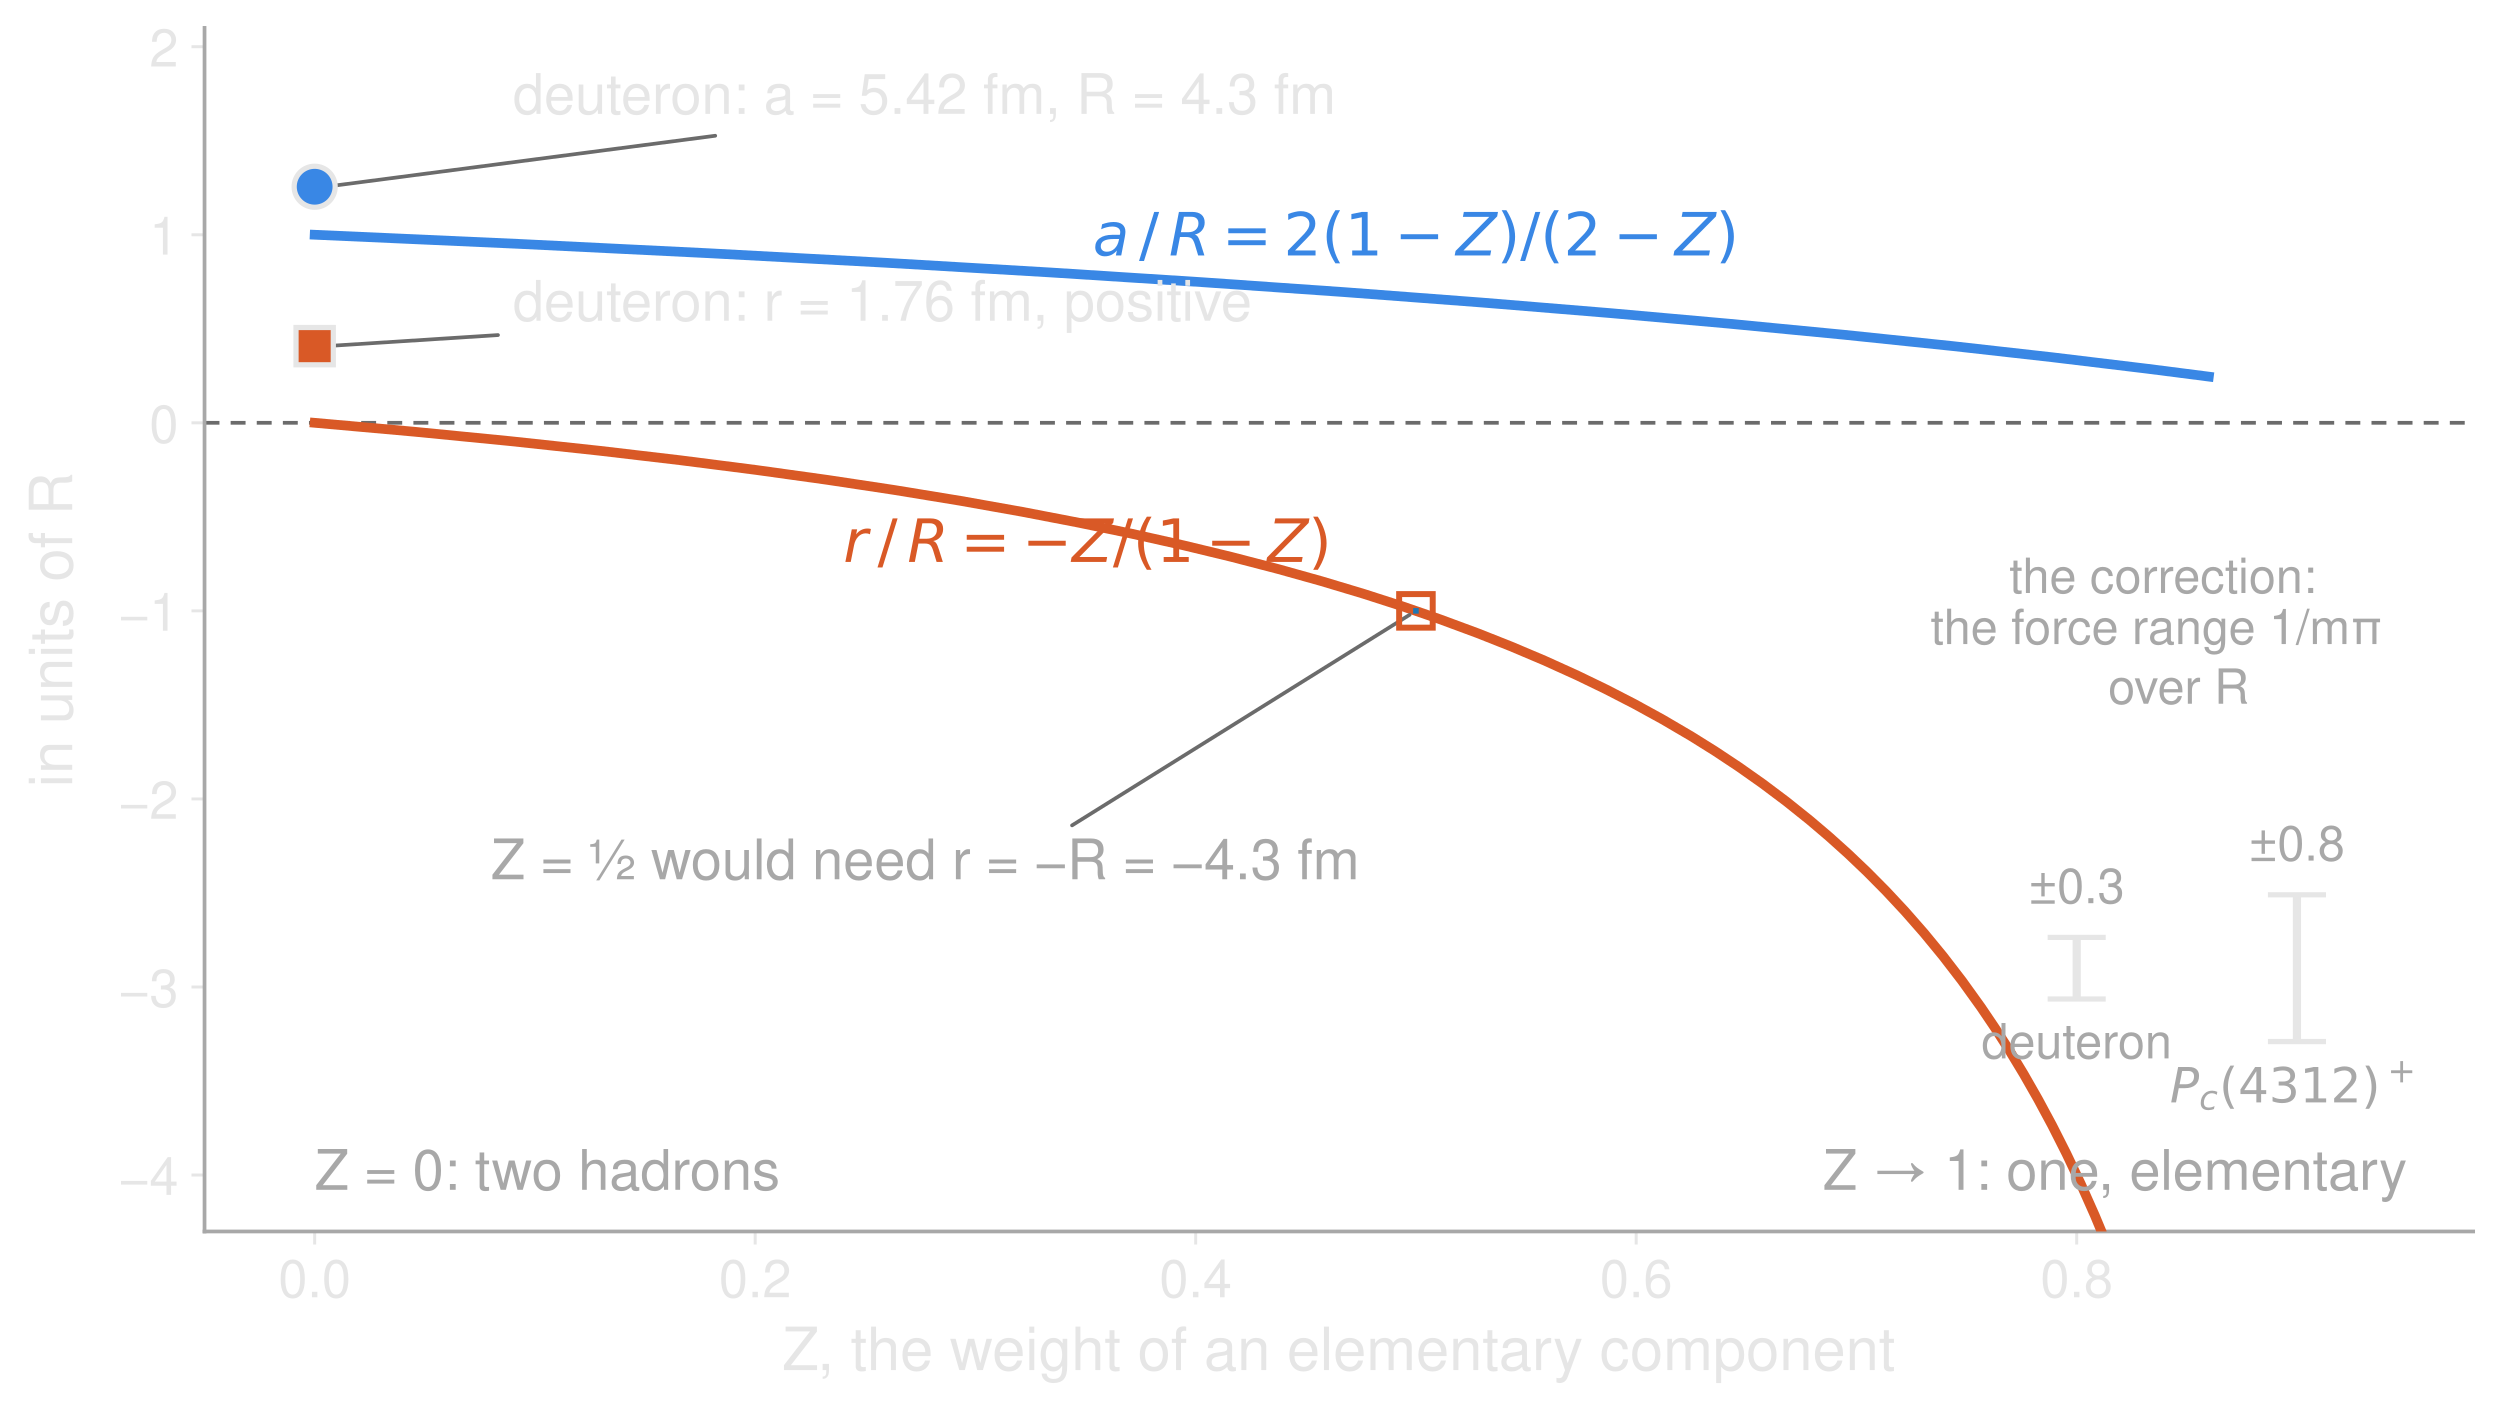
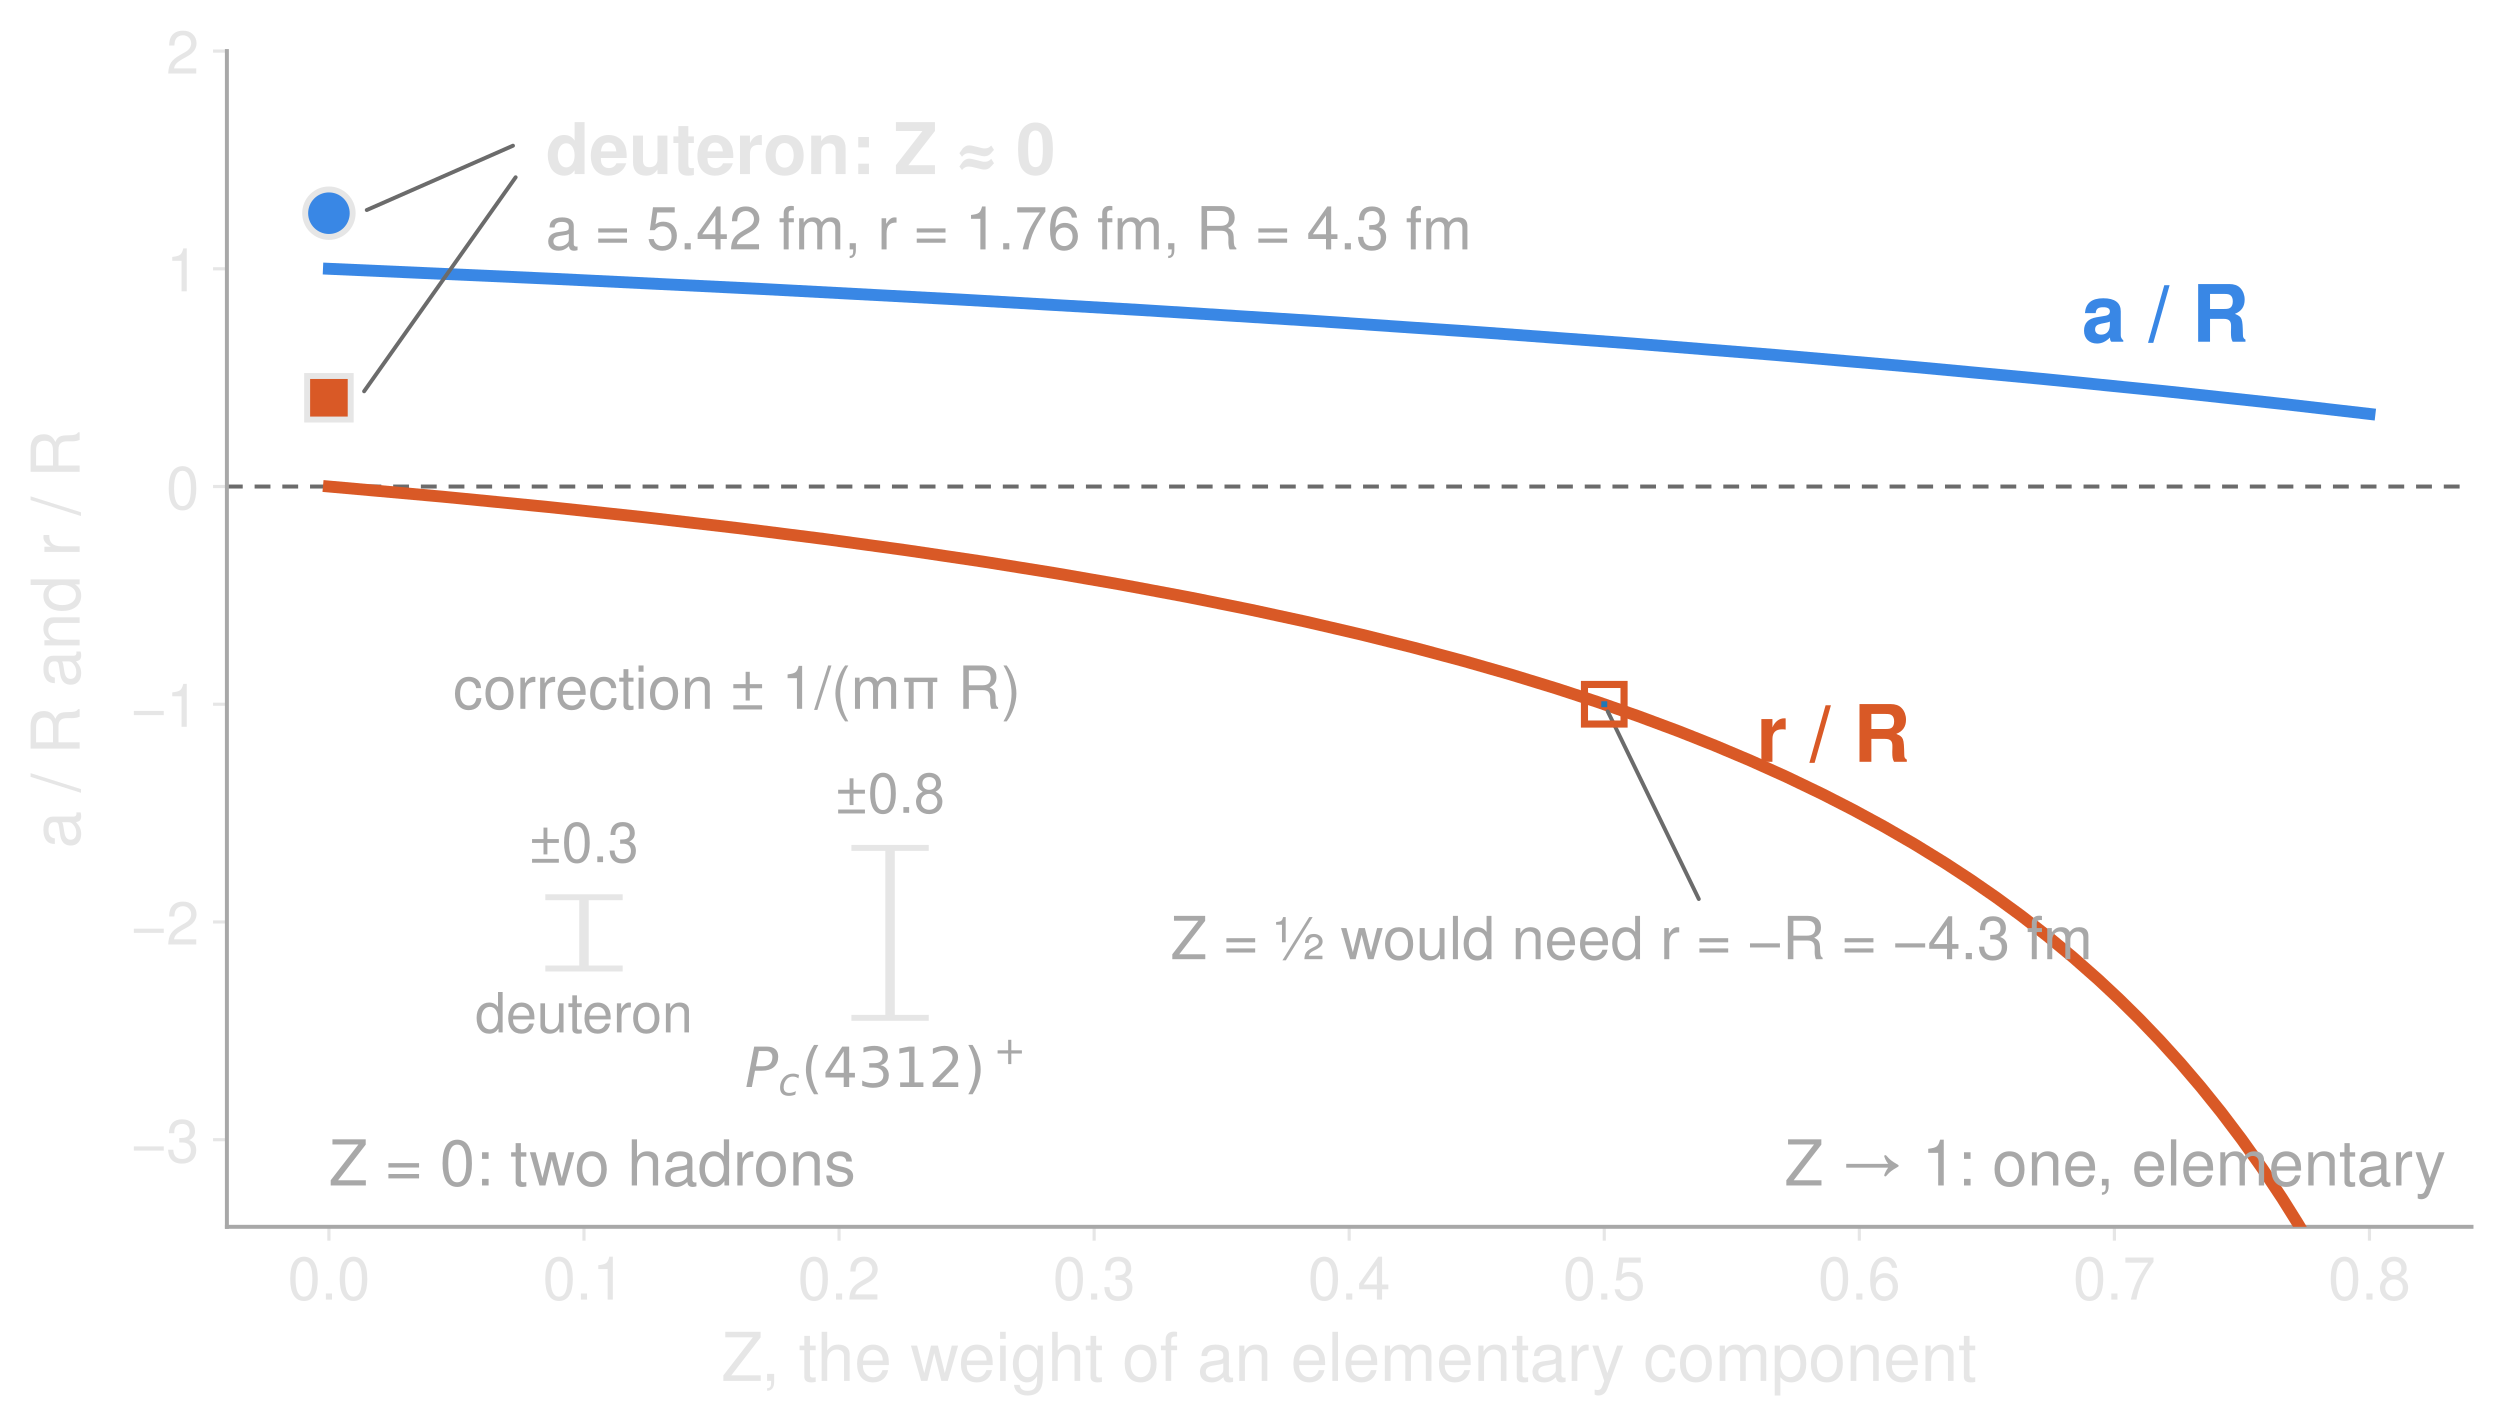
- <svg xmlns="http://www.w3.org/2000/svg" xmlns:xlink="http://www.w3.org/1999/xlink" width="670.296pt" height="378.381pt" viewBox="0 0 670.296 378.381" version="1.1">
+ <svg xmlns="http://www.w3.org/2000/svg" xmlns:xlink="http://www.w3.org/1999/xlink" width="631.515pt" height="360.1pt" viewBox="0 0 631.515 360.1" version="1.1">
  <defs>
    <style type="text/css">*{stroke-linejoin: round; stroke-linecap: butt}</style>
  </defs>
  <g id="figure_1">
    <g id="patch_1">
-       <path d="M 0 378.381  L 670.296 378.381  L 670.296 0  L 0 0  L 0 378.381  z " style="fill: none" />
+       <path d="M 0 360.1  L 631.515 360.1  L 631.515 0  L 0 0  L 0 360.1  z " style="fill: none" />
    </g>
    <g id="axes_1">
      <g id="patch_2">
-         <path d="M 54.84 330.18  L 663.096 330.18  L 663.096 7.476  L 54.84 7.476  L 54.84 330.18  z " style="fill: none" />
+         <path d="M 57.315 309.898  L 624.315 309.898  L 624.315 12.898  L 57.315 12.898  L 57.315 309.898  z " style="fill: none" />
      </g>
      <g id="line2d_1">
-         <path d="M 54.84 113.363  L 663.096 113.363  " clip-path="url(#p3bccd7c1ab)" style="fill: none; stroke-dasharray: 4,3; stroke-dashoffset: 0; stroke: #6b6b6b" />
+         <path d="M 57.315 122.898  L 624.315 122.898  " clip-path="url(#pb5ecee95f3)" style="fill: none; stroke-dasharray: 4,3; stroke-dashoffset: 0; stroke: #6b6b6b" />
      </g>
      <g id="matplotlib.axis_1">
        <g id="xtick_1">
          <g id="line2d_2">
            <defs>
              <path id="m667692e9c4" d="M 0 0  L 0 3.5  " style="stroke: #e6e6e6; stroke-width: 0.8" />
            </defs>
            <g>
-               <use xlink:href="#m667692e9c4" x="84.367" y="330.18" style="fill: #e6e6e6; stroke: #e6e6e6; stroke-width: 0.8" />
+               <use xlink:href="#m667692e9c4" x="83.087" y="309.898" style="fill: #e6e6e6; stroke: #e6e6e6; stroke-width: 0.8" />
            </g>
          </g>
          <g id="text_1">
-             <text style="font-size: 14px; font-family: 'Helvetica Neue', 'Helvetica', 'Arial', 'DejaVu Sans', sans-serif; text-anchor: middle; fill: #e6e6e6" x="84.367" y="347.817" transform="rotate(-0 84.3673 347.8168)">0.0</text>
+             <text style="font-size: 15px; font-family: 'Helvetica Neue', 'Helvetica', 'Arial', 'DejaVu Sans', sans-serif; text-anchor: middle; fill: #e6e6e6" x="83.087" y="328.295" transform="rotate(-0 83.08734 328.2947)">0.0</text>
          </g>
        </g>
        <g id="xtick_2">
          <g id="line2d_3">
            <g>
-               <use xlink:href="#m667692e9c4" x="202.475" y="330.18" style="fill: #e6e6e6; stroke: #e6e6e6; stroke-width: 0.8" />
+               <use xlink:href="#m667692e9c4" x="147.519" y="309.898" style="fill: #e6e6e6; stroke: #e6e6e6; stroke-width: 0.8" />
            </g>
          </g>
          <g id="text_2">
-             <text style="font-size: 14px; font-family: 'Helvetica Neue', 'Helvetica', 'Arial', 'DejaVu Sans', sans-serif; text-anchor: middle; fill: #e6e6e6" x="202.475" y="347.817" transform="rotate(-0 202.4753 347.8168)">0.2</text>
+             <text style="font-size: 15px; font-family: 'Helvetica Neue', 'Helvetica', 'Arial', 'DejaVu Sans', sans-serif; text-anchor: middle; fill: #e6e6e6" x="147.519" y="328.295" transform="rotate(-0 147.5192 328.2947)">0.1</text>
          </g>
        </g>
        <g id="xtick_3">
          <g id="line2d_4">
            <g>
-               <use xlink:href="#m667692e9c4" x="320.583" y="330.18" style="fill: #e6e6e6; stroke: #e6e6e6; stroke-width: 0.8" />
+               <use xlink:href="#m667692e9c4" x="211.951" y="309.898" style="fill: #e6e6e6; stroke: #e6e6e6; stroke-width: 0.8" />
            </g>
          </g>
          <g id="text_3">
-             <text style="font-size: 14px; font-family: 'Helvetica Neue', 'Helvetica', 'Arial', 'DejaVu Sans', sans-serif; text-anchor: middle; fill: #e6e6e6" x="320.583" y="347.817" transform="rotate(-0 320.5832 347.8168)">0.4</text>
+             <text style="font-size: 15px; font-family: 'Helvetica Neue', 'Helvetica', 'Arial', 'DejaVu Sans', sans-serif; text-anchor: middle; fill: #e6e6e6" x="211.951" y="328.295" transform="rotate(-0 211.951 328.2947)">0.2</text>
          </g>
        </g>
        <g id="xtick_4">
          <g id="line2d_5">
            <g>
-               <use xlink:href="#m667692e9c4" x="438.691" y="330.18" style="fill: #e6e6e6; stroke: #e6e6e6; stroke-width: 0.8" />
+               <use xlink:href="#m667692e9c4" x="276.383" y="309.898" style="fill: #e6e6e6; stroke: #e6e6e6; stroke-width: 0.8" />
            </g>
          </g>
          <g id="text_4">
-             <text style="font-size: 14px; font-family: 'Helvetica Neue', 'Helvetica', 'Arial', 'DejaVu Sans', sans-serif; text-anchor: middle; fill: #e6e6e6" x="438.691" y="347.817" transform="rotate(-0 438.6912 347.8168)">0.6</text>
+             <text style="font-size: 15px; font-family: 'Helvetica Neue', 'Helvetica', 'Arial', 'DejaVu Sans', sans-serif; text-anchor: middle; fill: #e6e6e6" x="276.383" y="328.295" transform="rotate(-0 276.3828 328.2947)">0.3</text>
          </g>
        </g>
        <g id="xtick_5">
          <g id="line2d_6">
            <g>
-               <use xlink:href="#m667692e9c4" x="556.799" y="330.18" style="fill: #e6e6e6; stroke: #e6e6e6; stroke-width: 0.8" />
+               <use xlink:href="#m667692e9c4" x="340.815" y="309.898" style="fill: #e6e6e6; stroke: #e6e6e6; stroke-width: 0.8" />
            </g>
          </g>
          <g id="text_5">
-             <text style="font-size: 14px; font-family: 'Helvetica Neue', 'Helvetica', 'Arial', 'DejaVu Sans', sans-serif; text-anchor: middle; fill: #e6e6e6" x="556.799" y="347.817" transform="rotate(-0 556.7991 347.8168)">0.8</text>
-           </g>
-         </g>
-         <g id="text_6">
-           <text style="font-size: 16px; font-family: 'Helvetica Neue', 'Helvetica', 'Arial', 'DejaVu Sans', sans-serif; text-anchor: middle; fill: #e6e6e6" x="358.968" y="367.338" transform="rotate(-0 358.9683 367.3376)">Z, the weight of an elementary component</text>
+             <text style="font-size: 15px; font-family: 'Helvetica Neue', 'Helvetica', 'Arial', 'DejaVu Sans', sans-serif; text-anchor: middle; fill: #e6e6e6" x="340.815" y="328.295" transform="rotate(-0 340.8146 328.2947)">0.4</text>
+           </g>
+         </g>
+         <g id="xtick_6">
+           <g id="line2d_7">
+             <g>
+               <use xlink:href="#m667692e9c4" x="405.246" y="309.898" style="fill: #e6e6e6; stroke: #e6e6e6; stroke-width: 0.8" />
+             </g>
+           </g>
+           <g id="text_6">
+             <text style="font-size: 15px; font-family: 'Helvetica Neue', 'Helvetica', 'Arial', 'DejaVu Sans', sans-serif; text-anchor: middle; fill: #e6e6e6" x="405.246" y="328.295" transform="rotate(-0 405.2464 328.2947)">0.5</text>
+           </g>
+         </g>
+         <g id="xtick_7">
+           <g id="line2d_8">
+             <g>
+               <use xlink:href="#m667692e9c4" x="469.678" y="309.898" style="fill: #e6e6e6; stroke: #e6e6e6; stroke-width: 0.8" />
+             </g>
+           </g>
+           <g id="text_7">
+             <text style="font-size: 15px; font-family: 'Helvetica Neue', 'Helvetica', 'Arial', 'DejaVu Sans', sans-serif; text-anchor: middle; fill: #e6e6e6" x="469.678" y="328.295" transform="rotate(-0 469.6782 328.2947)">0.6</text>
+           </g>
+         </g>
+         <g id="xtick_8">
+           <g id="line2d_9">
+             <g>
+               <use xlink:href="#m667692e9c4" x="534.11" y="309.898" style="fill: #e6e6e6; stroke: #e6e6e6; stroke-width: 0.8" />
+             </g>
+           </g>
+           <g id="text_8">
+             <text style="font-size: 15px; font-family: 'Helvetica Neue', 'Helvetica', 'Arial', 'DejaVu Sans', sans-serif; text-anchor: middle; fill: #e6e6e6" x="534.11" y="328.295" transform="rotate(-0 534.1101 328.2947)">0.7</text>
+           </g>
+         </g>
+         <g id="xtick_9">
+           <g id="line2d_10">
+             <g>
+               <use xlink:href="#m667692e9c4" x="598.542" y="309.898" style="fill: #e6e6e6; stroke: #e6e6e6; stroke-width: 0.8" />
+             </g>
+           </g>
+           <g id="text_9">
+             <text style="font-size: 15px; font-family: 'Helvetica Neue', 'Helvetica', 'Arial', 'DejaVu Sans', sans-serif; text-anchor: middle; fill: #e6e6e6" x="598.542" y="328.295" transform="rotate(-0 598.5419 328.2947)">0.8</text>
+           </g>
+         </g>
+         <g id="text_10">
+           <text style="font-size: 17px; font-family: 'Helvetica Neue', 'Helvetica', 'Arial', 'DejaVu Sans', sans-serif; text-anchor: middle; fill: #e6e6e6" x="340.815" y="348.816" transform="rotate(-0 340.8146 348.8156)">Z, the weight of an elementary component</text>
        </g>
      </g>
      <g id="matplotlib.axis_2">
        <g id="ytick_1">
-           <g id="line2d_7">
+           <g id="line2d_11">
            <defs>
              <path id="m61c6cef285" d="M 0 0  L -3.5 0  " style="stroke: #e6e6e6; stroke-width: 0.8" />
            </defs>
            <g>
-               <use xlink:href="#m61c6cef285" x="54.84" y="315.053" style="fill: #e6e6e6; stroke: #e6e6e6; stroke-width: 0.8" />
-             </g>
-           </g>
-           <g id="text_7">
-             <text style="font-size: 14px; font-family: 'Helvetica Neue', 'Helvetica', 'Arial', 'DejaVu Sans', sans-serif; text-anchor: end; fill: #e6e6e6" x="47.84" y="320.372" transform="rotate(-0 47.84031 320.3717)">−4</text>
+               <use xlink:href="#m61c6cef285" x="57.315" y="287.898" style="fill: #e6e6e6; stroke: #e6e6e6; stroke-width: 0.8" />
+             </g>
+           </g>
+           <g id="text_11">
+             <text style="font-size: 15px; font-family: 'Helvetica Neue', 'Helvetica', 'Arial', 'DejaVu Sans', sans-serif; text-anchor: end; fill: #e6e6e6" x="50.315" y="293.596" transform="rotate(-0 50.31461 293.5965)">−3</text>
          </g>
        </g>
        <g id="ytick_2">
-           <g id="line2d_8">
-             <g>
-               <use xlink:href="#m61c6cef285" x="54.84" y="264.631" style="fill: #e6e6e6; stroke: #e6e6e6; stroke-width: 0.8" />
-             </g>
-           </g>
-           <g id="text_8">
-             <text style="font-size: 14px; font-family: 'Helvetica Neue', 'Helvetica', 'Arial', 'DejaVu Sans', sans-serif; text-anchor: end; fill: #e6e6e6" x="47.84" y="269.949" transform="rotate(-0 47.84031 269.9492)">−3</text>
+           <g id="line2d_12">
+             <g>
+               <use xlink:href="#m61c6cef285" x="57.315" y="232.898" style="fill: #e6e6e6; stroke: #e6e6e6; stroke-width: 0.8" />
+             </g>
+           </g>
+           <g id="text_12">
+             <text style="font-size: 15px; font-family: 'Helvetica Neue', 'Helvetica', 'Arial', 'DejaVu Sans', sans-serif; text-anchor: end; fill: #e6e6e6" x="50.315" y="238.596" transform="rotate(-0 50.31461 238.5965)">−2</text>
          </g>
        </g>
        <g id="ytick_3">
-           <g id="line2d_9">
-             <g>
-               <use xlink:href="#m61c6cef285" x="54.84" y="214.208" style="fill: #e6e6e6; stroke: #e6e6e6; stroke-width: 0.8" />
-             </g>
-           </g>
-           <g id="text_9">
-             <text style="font-size: 14px; font-family: 'Helvetica Neue', 'Helvetica', 'Arial', 'DejaVu Sans', sans-serif; text-anchor: end; fill: #e6e6e6" x="47.84" y="219.527" transform="rotate(-0 47.84031 219.5267)">−2</text>
+           <g id="line2d_13">
+             <g>
+               <use xlink:href="#m61c6cef285" x="57.315" y="177.898" style="fill: #e6e6e6; stroke: #e6e6e6; stroke-width: 0.8" />
+             </g>
+           </g>
+           <g id="text_13">
+             <text style="font-size: 15px; font-family: 'Helvetica Neue', 'Helvetica', 'Arial', 'DejaVu Sans', sans-serif; text-anchor: end; fill: #e6e6e6" x="50.315" y="183.596" transform="rotate(-0 50.31461 183.5965)">−1</text>
          </g>
        </g>
        <g id="ytick_4">
-           <g id="line2d_10">
-             <g>
-               <use xlink:href="#m61c6cef285" x="54.84" y="163.786" style="fill: #e6e6e6; stroke: #e6e6e6; stroke-width: 0.8" />
-             </g>
-           </g>
-           <g id="text_10">
-             <text style="font-size: 14px; font-family: 'Helvetica Neue', 'Helvetica', 'Arial', 'DejaVu Sans', sans-serif; text-anchor: end; fill: #e6e6e6" x="47.84" y="169.104" transform="rotate(-0 47.84031 169.1042)">−1</text>
+           <g id="line2d_14">
+             <g>
+               <use xlink:href="#m61c6cef285" x="57.315" y="122.898" style="fill: #e6e6e6; stroke: #e6e6e6; stroke-width: 0.8" />
+             </g>
+           </g>
+           <g id="text_14">
+             <text style="font-size: 15px; font-family: 'Helvetica Neue', 'Helvetica', 'Arial', 'DejaVu Sans', sans-serif; text-anchor: end; fill: #e6e6e6" x="50.315" y="128.596" transform="rotate(-0 50.31461 128.5965)">0</text>
          </g>
        </g>
        <g id="ytick_5">
-           <g id="line2d_11">
-             <g>
-               <use xlink:href="#m61c6cef285" x="54.84" y="113.363" style="fill: #e6e6e6; stroke: #e6e6e6; stroke-width: 0.8" />
-             </g>
-           </g>
-           <g id="text_11">
-             <text style="font-size: 14px; font-family: 'Helvetica Neue', 'Helvetica', 'Arial', 'DejaVu Sans', sans-serif; text-anchor: end; fill: #e6e6e6" x="47.84" y="118.682" transform="rotate(-0 47.84031 118.6817)">0</text>
+           <g id="line2d_15">
+             <g>
+               <use xlink:href="#m61c6cef285" x="57.315" y="67.898" style="fill: #e6e6e6; stroke: #e6e6e6; stroke-width: 0.8" />
+             </g>
+           </g>
+           <g id="text_15">
+             <text style="font-size: 15px; font-family: 'Helvetica Neue', 'Helvetica', 'Arial', 'DejaVu Sans', sans-serif; text-anchor: end; fill: #e6e6e6" x="50.315" y="73.596" transform="rotate(-0 50.31461 73.59648)">1</text>
          </g>
        </g>
        <g id="ytick_6">
-           <g id="line2d_12">
-             <g>
-               <use xlink:href="#m61c6cef285" x="54.84" y="62.941" style="fill: #e6e6e6; stroke: #e6e6e6; stroke-width: 0.8" />
-             </g>
-           </g>
-           <g id="text_12">
-             <text style="font-size: 14px; font-family: 'Helvetica Neue', 'Helvetica', 'Arial', 'DejaVu Sans', sans-serif; text-anchor: end; fill: #e6e6e6" x="47.84" y="68.259" transform="rotate(-0 47.84031 68.25922)">1</text>
-           </g>
-         </g>
-         <g id="ytick_7">
-           <g id="line2d_13">
-             <g>
-               <use xlink:href="#m61c6cef285" x="54.84" y="12.518" style="fill: #e6e6e6; stroke: #e6e6e6; stroke-width: 0.8" />
-             </g>
-           </g>
-           <g id="text_13">
-             <text style="font-size: 14px; font-family: 'Helvetica Neue', 'Helvetica', 'Arial', 'DejaVu Sans', sans-serif; text-anchor: end; fill: #e6e6e6" x="47.84" y="17.837" transform="rotate(-0 47.84031 17.83672)">2</text>
-           </g>
-         </g>
-         <g id="text_14">
-           <text style="font-size: 16px; font-family: 'Helvetica Neue', 'Helvetica', 'Arial', 'DejaVu Sans', sans-serif; text-anchor: middle; fill: #e6e6e6" x="19.358" y="168.828" transform="rotate(-90 19.3575 168.8281)">in units of R</text>
-         </g>
-       </g>
-       <g id="line2d_14">
-         <path d="M 549.713 267.844  L 563.886 267.844  " clip-path="url(#p3bccd7c1ab)" style="fill: none; stroke: #e6e6e6; stroke-width: 1.4; stroke-linecap: square" />
-       </g>
-       <g id="line2d_15">
-         <path d="M 549.713 251.333  L 563.886 251.333  " clip-path="url(#p3bccd7c1ab)" style="fill: none; stroke: #e6e6e6; stroke-width: 1.4; stroke-linecap: square" />
-       </g>
-       <g id="line2d_16">
-         <path d="M 608.767 279.264  L 622.94 279.264  " clip-path="url(#p3bccd7c1ab)" style="fill: none; stroke: #e6e6e6; stroke-width: 1.4; stroke-linecap: square" />
+           <g id="line2d_16">
+             <g>
+               <use xlink:href="#m61c6cef285" x="57.315" y="12.898" style="fill: #e6e6e6; stroke: #e6e6e6; stroke-width: 0.8" />
+             </g>
+           </g>
+           <g id="text_16">
+             <text style="font-size: 15px; font-family: 'Helvetica Neue', 'Helvetica', 'Arial', 'DejaVu Sans', sans-serif; text-anchor: end; fill: #e6e6e6" x="50.315" y="18.596" transform="rotate(-0 50.31461 18.59648)">2</text>
+           </g>
+         </g>
+         <g id="text_17">
+           <text style="font-size: 17px; font-family: 'Helvetica Neue', 'Helvetica', 'Arial', 'DejaVu Sans', sans-serif; text-anchor: middle; fill: #e6e6e6" x="20.117" y="161.398" transform="rotate(-90 20.11734 161.3982)">a / R   and   r / R</text>
+         </g>
      </g>
      <g id="line2d_17">
-         <path d="M 608.767 239.913  L 622.94 239.913  " clip-path="url(#p3bccd7c1ab)" style="fill: none; stroke: #e6e6e6; stroke-width: 1.4; stroke-linecap: square" />
+         <path d="M 138.499 244.653  L 156.54 244.653  " clip-path="url(#pb5ecee95f3)" style="fill: none; stroke: #e6e6e6; stroke-width: 1.5; stroke-linecap: square" />
+       </g>
+       <g id="line2d_18">
+         <path d="M 138.499 226.643  L 156.54 226.643  " clip-path="url(#pb5ecee95f3)" style="fill: none; stroke: #e6e6e6; stroke-width: 1.5; stroke-linecap: square" />
+       </g>
+       <g id="line2d_19">
+         <path d="M 215.817 257.11  L 233.858 257.11  " clip-path="url(#pb5ecee95f3)" style="fill: none; stroke: #e6e6e6; stroke-width: 1.5; stroke-linecap: square" />
+       </g>
+       <g id="line2d_20">
+         <path d="M 215.817 214.186  L 233.858 214.186  " clip-path="url(#pb5ecee95f3)" style="fill: none; stroke: #e6e6e6; stroke-width: 1.5; stroke-linecap: square" />
      </g>
      <g id="patch_3">
-         <path d="M 54.84 330.18  L 54.84 7.476  " style="fill: none; stroke: #a8a8a8; stroke-linejoin: miter; stroke-linecap: square" />
+         <path d="M 57.315 309.898  L 57.315 12.898  " style="fill: none; stroke: #a8a8a8; stroke-linejoin: miter; stroke-linecap: square" />
      </g>
      <g id="patch_4">
-         <path d="M 54.84 330.18  L 663.096 330.18  " style="fill: none; stroke: #a8a8a8; stroke-linejoin: miter; stroke-linecap: square" />
-       </g>
-       <g id="line2d_18">
-         <path d="M 84.367 62.941  L 139.1 65.391  L 190.013 67.894  L 237.108 70.43  L 281.658 73.053  L 322.389 75.667  L 360.574 78.332  L 397.487 81.131  L 431.853 83.96  L 463.674 86.795  L 494.223 89.737  L 523.498 92.784  L 550.228 95.784  L 575.685 98.857  L 592.232 100.979  L 592.232 100.979  " clip-path="url(#p3bccd7c1ab)" style="fill: none; stroke: #3987e5; stroke-width: 2.6; stroke-linecap: square" />
-       </g>
-       <g id="line2d_19">
-         <path d="M 84.367 113.363  L 111.097 115.754  L 136.554 118.251  L 160.738 120.853  L 182.376 123.397  L 202.742 126.005  L 221.834 128.662  L 239.654 131.353  L 257.474 134.273  L 274.021 137.218  L 289.295 140.16  L 303.296 143.069  L 317.298 146.206  L 330.026 149.279  L 342.754 152.588  L 354.21 155.79  L 365.666 159.23  L 375.848 162.508  L 386.031 166.018  L 396.214 169.784  L 405.124 173.313  L 414.034 177.082  L 422.943 181.119  L 430.581 184.813  L 438.218 188.745  L 445.855 192.939  L 453.492 197.423  L 459.856 201.403  L 466.22 205.626  L 472.584 210.114  L 478.949 214.894  L 485.313 219.995  L 490.404 224.328  L 495.495 228.908  L 500.587 233.756  L 505.678 238.895  L 510.77 244.353  L 515.861 250.16  L 520.952 256.352  L 526.044 262.966  L 531.135 270.05  L 534.954 275.701  L 538.772 281.669  L 542.591 287.981  L 546.409 294.668  L 550.228 301.765  L 554.046 309.311  L 557.865 317.349  L 561.683 325.929  L 565.502 335.108  L 569.32 344.951  L 573.139 355.532  L 576.957 366.939  L 580.808 379.381  L 580.808 379.381  " clip-path="url(#p3bccd7c1ab)" style="fill: none; stroke: #d95926; stroke-width: 2.6; stroke-linecap: square" />
-       </g>
-       <g id="text_15">
-         <g style="fill: #3987e5" transform="translate(292.9972 69.34968)">
+         <path d="M 57.315 309.898  L 624.315 309.898  " style="fill: none; stroke: #a8a8a8; stroke-linejoin: miter; stroke-linecap: square" />
+       </g>
+       <g id="line2d_21">
+         <path d="M 83.087 67.898  L 139.929 70.436  L 192.896 73.022  L 241.987 75.634  L 288.494 78.328  L 332.417 81.093  L 373.757 83.918  L 412.513 86.787  L 448.685 89.683  L 483.566 92.698  L 515.862 95.71  L 546.867 98.822  L 576.58 102.033  L 598.542 104.565  L 598.542 104.565  " clip-path="url(#pb5ecee95f3)" style="fill: none; stroke: #3987e5; stroke-width: 3; stroke-linecap: square" />
+       </g>
+       <g id="line2d_22">
+         <path d="M 83.087 122.898  L 111.508 125.436  L 138.638 128.087  L 163.183 130.706  L 186.437 133.406  L 208.398 136.178  L 229.068 139.01  L 248.446 141.887  L 266.532 144.79  L 283.327 147.698  L 300.121 150.835  L 315.623 153.957  L 329.834 157.033  L 344.044 160.337  L 356.963 163.561  L 369.882 167.017  L 381.508 170.349  L 393.135 173.913  L 403.47 177.295  L 413.805 180.9  L 424.14 184.751  L 433.183 188.343  L 442.226 192.162  L 451.269 196.232  L 460.312 200.577  L 468.063 204.542  L 475.815 208.752  L 483.566 213.229  L 491.317 218.001  L 497.776 222.223  L 504.236 226.69  L 510.695 231.423  L 517.154 236.447  L 523.614 241.789  L 530.073 247.481  L 535.24 252.31  L 540.408 257.406  L 545.575 262.792  L 550.743 268.492  L 555.91 274.537  L 561.078 280.956  L 566.245 287.788  L 571.413 295.072  L 576.58 302.855  L 580.456 309.052  L 584.331 315.584  L 588.207 322.481  L 592.083 329.772  L 595.958 337.493  L 598.542 342.898  L 598.542 342.898  " clip-path="url(#pb5ecee95f3)" style="fill: none; stroke: #d95926; stroke-width: 3; stroke-linecap: square" />
+       </g>
+       <g id="text_18">
+         <text style="font-weight: 700; font-size: 20px; font-family: 'Helvetica Neue', 'Helvetica', 'Arial', 'DejaVu Sans', sans-serif; text-anchor: middle; fill: #3987e5" x="546.996" y="86.331" transform="rotate(-0 546.9964 86.33106)">a / R</text>
+       </g>
+       <g id="text_19">
+         <text style="font-weight: 700; font-size: 20px; font-family: 'Helvetica Neue', 'Helvetica', 'Arial', 'DejaVu Sans', sans-serif; text-anchor: end; fill: #d95926" x="482.565" y="192.43" transform="rotate(-0 482.5646 192.4304)">r / R</text>
+       </g>
+       <g id="text_20">
+         <text style="font-size: 16px; font-family: 'Helvetica Neue', 'Helvetica', 'Arial', 'DejaVu Sans', sans-serif; text-anchor: start; fill: #a8a8a8" x="83.087" y="299.454" transform="rotate(-0 83.08734 299.4545)">Z = 0: two hadrons</text>
+       </g>
+       <g id="text_21">
+         <text style="font-size: 16px; font-family: 'Helvetica Neue', 'Helvetica', 'Arial', 'DejaVu Sans', sans-serif; text-anchor: end; fill: #a8a8a8" x="617.871" y="299.454" transform="rotate(-0 617.8714 299.4545)">Z → 1: one, elementary</text>
+       </g>
+       <g id="patch_5">
+         <path d="M 129.58 36.804  Q 111.114 44.928 92.648 53.052  " style="fill: none; stroke: #6b6b6b; stroke-linecap: round" />
+       </g>
+       <g id="patch_6">
+         <path d="M 130.254 44.782  Q 111.116 71.813 91.977 98.844  " style="fill: none; stroke: #6b6b6b; stroke-linecap: round" />
+       </g>
+       <g id="text_22">
+         <text style="font-weight: 700; font-size: 18px; font-family: 'Helvetica Neue', 'Helvetica', 'Arial', 'DejaVu Sans', sans-serif; text-anchor: start; fill: #e6e6e6" x="137.854" y="43.975" transform="rotate(-0 137.8544 43.97473)">deuteron: Z ≈ 0</text>
+       </g>
+       <g id="text_23">
+         <text style="font-size: 15px; font-family: 'Helvetica Neue', 'Helvetica', 'Arial', 'DejaVu Sans', sans-serif; text-anchor: start; fill: #a8a8a8" x="137.854" y="62.995" transform="rotate(-0 137.8544 62.99531)">a = 5.42 fm,  r = 1.76 fm,  R = 4.3 fm</text>
+       </g>
+       <g id="patch_7">
+         <path d="M 429.125 227.095  Q 417.622 203.396 406.119 179.697  " style="fill: none; stroke: #6b6b6b; stroke-linecap: round" />
+       </g>
+       <g id="text_24">
+         <text style="font-size: 15px; font-family: 'Helvetica Neue', 'Helvetica', 'Arial', 'DejaVu Sans', sans-serif; text-anchor: start; fill: #a8a8a8" x="295.712" y="242.295" transform="rotate(-0 295.7123 242.2953)">Z = ½ would need r = −R = −4.3 fm</text>
+       </g>
+       <g id="text_25">
+         <text style="font-size: 15px; font-family: 'Helvetica Neue', 'Helvetica', 'Arial', 'DejaVu Sans', sans-serif; text-anchor: middle; fill: #a8a8a8" x="186.178" y="179.045" transform="rotate(-0 186.1782 179.0453)">correction ± 1/(mπ R)</text>
+       </g>
+       <g id="text_26">
+         <text style="font-size: 14px; font-family: 'Helvetica Neue', 'Helvetica', 'Arial', 'DejaVu Sans', sans-serif; text-anchor: middle; fill: #a8a8a8" x="147.519" y="217.78" transform="rotate(-0 147.5192 217.7801)">±0.3</text>
+       </g>
+       <g id="text_27">
+         <text style="font-size: 14px; font-family: 'Helvetica Neue', 'Helvetica', 'Arial', 'DejaVu Sans', sans-serif; text-anchor: middle; fill: #a8a8a8" x="147.519" y="260.791" transform="rotate(-0 147.5192 260.7909)">deuteron</text>
+       </g>
+       <g id="text_28">
+         <text style="font-size: 14px; font-family: 'Helvetica Neue', 'Helvetica', 'Arial', 'DejaVu Sans', sans-serif; text-anchor: middle; fill: #a8a8a8" x="224.837" y="205.323" transform="rotate(-0 224.8373 205.3228)">±0.8</text>
+       </g>
+       <g id="text_29">
+         <g style="fill: #a8a8a8" transform="translate(188.1573 274.6504)">
          <text>
-             <tspan x="0" y="-0.859" style="font-style: oblique; font-size: 16px; font-family: 'DejaVu Sans'; fill: #3987e5">a</tspan>
-             <tspan x="20.391" y="-0.859" style="font-style: oblique; font-size: 16px; font-family: 'DejaVu Sans'; fill: #3987e5">R</tspan>
-             <tspan x="97.391" y="-0.859" style="font-style: oblique; font-size: 16px; font-family: 'DejaVu Sans'; fill: #3987e5">Z</tspan>
-             <tspan x="156.047" y="-0.859" style="font-style: oblique; font-size: 16px; font-family: 'DejaVu Sans'; fill: #3987e5">Z</tspan>
-             <tspan x="12.402" y="-0.859" style="font-size: 16px; font-family: 'DejaVu Sans'; fill: #3987e5">/</tspan>
-             <tspan x="34.625" y="-0.859" style="font-size: 16px; font-family: 'DejaVu Sans'; fill: #3987e5">=</tspan>
-             <tspan x="51.149" y="-0.859" style="font-size: 16px; font-family: 'DejaVu Sans'; fill: #3987e5">2</tspan>
-             <tspan x="61.328" y="-0.859" style="font-size: 16px; font-family: 'DejaVu Sans'; fill: #3987e5">(</tspan>
-             <tspan x="67.57" y="-0.859" style="font-size: 16px; font-family: 'DejaVu Sans'; fill: #3987e5">1</tspan>
-             <tspan x="80.867" y="-0.859" style="font-size: 16px; font-family: 'DejaVu Sans'; fill: #3987e5">−</tspan>
-             <tspan x="108.352" y="-0.859" style="font-size: 16px; font-family: 'DejaVu Sans'; fill: #3987e5">)</tspan>
-             <tspan x="114.594" y="-0.859" style="font-size: 16px; font-family: 'DejaVu Sans'; fill: #3987e5">/</tspan>
-             <tspan x="119.984" y="-0.859" style="font-size: 16px; font-family: 'DejaVu Sans'; fill: #3987e5">(</tspan>
-             <tspan x="126.227" y="-0.859" style="font-size: 16px; font-family: 'DejaVu Sans'; fill: #3987e5">2</tspan>
-             <tspan x="139.524" y="-0.859" style="font-size: 16px; font-family: 'DejaVu Sans'; fill: #3987e5">−</tspan>
-             <tspan x="167.008" y="-0.859" style="font-size: 16px; font-family: 'DejaVu Sans'; fill: #3987e5">)</tspan>
+             <tspan x="0" y="-0.071" style="font-style: oblique; font-size: 14px; font-family: 'DejaVu Sans'; fill: #a8a8a8">P</tspan>
+             <tspan x="8.442" y="2.029" style="font-style: oblique; font-size: 9.8px; font-family: 'DejaVu Sans'; fill: #a8a8a8">c</tspan>
+             <tspan x="14.213" y="-0.071" style="font-size: 14px; font-family: 'DejaVu Sans'; fill: #a8a8a8">(</tspan>
+             <tspan x="19.675" y="-0.071" style="font-size: 14px; font-family: 'DejaVu Sans'; fill: #a8a8a8">4</tspan>
+             <tspan x="28.582" y="-0.071" style="font-size: 14px; font-family: 'DejaVu Sans'; fill: #a8a8a8">3</tspan>
+             <tspan x="37.49" y="-0.071" style="font-size: 14px; font-family: 'DejaVu Sans'; fill: #a8a8a8">1</tspan>
+             <tspan x="46.397" y="-0.071" style="font-size: 14px; font-family: 'DejaVu Sans'; fill: #a8a8a8">2</tspan>
+             <tspan x="55.304" y="-0.071" style="font-size: 14px; font-family: 'DejaVu Sans'; fill: #a8a8a8">)</tspan>
+             <tspan x="62.809" y="-5.853" style="font-size: 9.8px; font-family: 'DejaVu Sans'; fill: #a8a8a8">+</tspan>
          </text>
        </g>
      </g>
-       <g id="text_16">
-         <g style="fill: #d95926" transform="translate(226.0969 151.5308)">
-           <text>
-             <tspan x="0" y="-0.859" style="font-style: oblique; font-size: 16px; font-family: 'DejaVu Sans'; fill: #d95926">r</tspan>
-             <tspan x="17.164" y="-0.859" style="font-style: oblique; font-size: 16px; font-family: 'DejaVu Sans'; fill: #d95926">R</tspan>
-             <tspan x="61.328" y="-0.859" style="font-style: oblique; font-size: 16px; font-family: 'DejaVu Sans'; fill: #d95926">Z</tspan>
-             <tspan x="113.742" y="-0.859" style="font-style: oblique; font-size: 16px; font-family: 'DejaVu Sans'; fill: #d95926">Z</tspan>
-             <tspan x="9.176" y="-0.859" style="font-size: 16px; font-family: 'DejaVu Sans'; fill: #d95926">/</tspan>
-             <tspan x="31.399" y="-0.859" style="font-size: 16px; font-family: 'DejaVu Sans'; fill: #d95926">=</tspan>
-             <tspan x="47.922" y="-0.859" style="font-size: 16px; font-family: 'DejaVu Sans'; fill: #d95926">−</tspan>
-             <tspan x="72.289" y="-0.859" style="font-size: 16px; font-family: 'DejaVu Sans'; fill: #d95926">/</tspan>
-             <tspan x="77.68" y="-0.859" style="font-size: 16px; font-family: 'DejaVu Sans'; fill: #d95926">(</tspan>
-             <tspan x="83.922" y="-0.859" style="font-size: 16px; font-family: 'DejaVu Sans'; fill: #d95926">1</tspan>
-             <tspan x="97.219" y="-0.859" style="font-size: 16px; font-family: 'DejaVu Sans'; fill: #d95926">−</tspan>
-             <tspan x="124.703" y="-0.859" style="font-size: 16px; font-family: 'DejaVu Sans'; fill: #d95926">)</tspan>
-           </text>
-         </g>
-       </g>
-       <g id="text_17">
-         <text style="font-size: 15px; font-family: 'Helvetica Neue', 'Helvetica', 'Arial', 'DejaVu Sans', sans-serif; text-anchor: start; fill: #a8a8a8" x="84.367" y="319.013" transform="rotate(-0 84.3673 319.0132)">Z = 0: two hadrons</text>
-       </g>
-       <g id="text_18">
-         <text style="font-size: 15px; font-family: 'Helvetica Neue', 'Helvetica', 'Arial', 'DejaVu Sans', sans-serif; text-anchor: end; fill: #a8a8a8" x="645.38" y="319.013" transform="rotate(-0 645.3801 319.0132)">Z → 1: one, elementary</text>
-       </g>
-       <g id="patch_5">
-         <path d="M 191.765 36.397  Q 140.535 43.102 89.306 49.808  " style="fill: none; stroke: #6b6b6b; stroke-linecap: round" />
-       </g>
-       <g id="text_19">
-         <text style="font-size: 15px; font-family: 'Helvetica Neue', 'Helvetica', 'Arial', 'DejaVu Sans', sans-serif; text-anchor: start; fill: #e6e6e6" x="137.516" y="30.534" transform="rotate(-0 137.5159 30.53373)">deuteron: a = 5.42 fm, R = 4.3 fm</text>
-       </g>
-       <g id="patch_6">
-         <path d="M 133.517 89.837  Q 111.415 91.259 89.313 92.681  " style="fill: none; stroke: #6b6b6b; stroke-linecap: round" />
-       </g>
-       <g id="text_20">
-         <text style="font-size: 15px; font-family: 'Helvetica Neue', 'Helvetica', 'Arial', 'DejaVu Sans', sans-serif; text-anchor: start; fill: #e6e6e6" x="137.516" y="85.998" transform="rotate(-0 137.5159 85.99848)">deuteron: r = 1.76 fm, positive</text>
-       </g>
-       <g id="patch_7">
-         <path d="M 287.438 221.297  Q 332.689 193.07 377.941 164.844  " style="fill: none; stroke: #6b6b6b; stroke-linecap: round" />
-       </g>
-       <g id="text_21">
-         <text style="font-size: 15px; font-family: 'Helvetica Neue', 'Helvetica', 'Arial', 'DejaVu Sans', sans-serif; text-anchor: start; fill: #a8a8a8" x="131.61" y="235.753" transform="rotate(-0 131.6105 235.7533)">Z = ½ would need r = −R = −4.3 fm</text>
-       </g>
-       <g id="text_22">
-         <text style="font-size: 13px; font-family: 'Helvetica Neue', 'Helvetica', 'Arial', 'DejaVu Sans', sans-serif; text-anchor: middle; fill: #a8a8a8" x="556.799" y="242.159" transform="rotate(-0 556.7991 242.1594)">±0.3</text>
-       </g>
-       <g id="text_23">
-         <text style="font-size: 13px; font-family: 'Helvetica Neue', 'Helvetica', 'Arial', 'DejaVu Sans', sans-serif; text-anchor: middle; fill: #a8a8a8" x="556.799" y="283.773" transform="rotate(-0 556.7991 283.7727)">deuteron</text>
-       </g>
-       <g id="text_24">
-         <text style="font-size: 13px; font-family: 'Helvetica Neue', 'Helvetica', 'Arial', 'DejaVu Sans', sans-serif; text-anchor: middle; fill: #a8a8a8" x="615.853" y="230.739" transform="rotate(-0 615.8531 230.739)">±0.8</text>
-       </g>
-       <g id="text_25">
-         <g style="fill: #a8a8a8" transform="translate(581.7931 296.4952)">
-           <text>
-             <tspan x="0" y="-0.922" style="font-style: oblique; font-size: 13px; font-family: 'DejaVu Sans'; fill: #a8a8a8">P</tspan>
-             <tspan x="7.839" y="1.028" style="font-style: oblique; font-size: 9.1px; font-family: 'DejaVu Sans'; fill: #a8a8a8">c</tspan>
-             <tspan x="13.198" y="-0.922" style="font-size: 13px; font-family: 'DejaVu Sans'; fill: #a8a8a8">(</tspan>
-             <tspan x="18.27" y="-0.922" style="font-size: 13px; font-family: 'DejaVu Sans'; fill: #a8a8a8">4</tspan>
-             <tspan x="26.541" y="-0.922" style="font-size: 13px; font-family: 'DejaVu Sans'; fill: #a8a8a8">3</tspan>
-             <tspan x="34.812" y="-0.922" style="font-size: 13px; font-family: 'DejaVu Sans'; fill: #a8a8a8">1</tspan>
-             <tspan x="43.083" y="-0.922" style="font-size: 13px; font-family: 'DejaVu Sans'; fill: #a8a8a8">2</tspan>
-             <tspan x="51.354" y="-0.922" style="font-size: 13px; font-family: 'DejaVu Sans'; fill: #a8a8a8">)</tspan>
-             <tspan x="58.323" y="-6.291" style="font-size: 9.1px; font-family: 'DejaVu Sans'; fill: #a8a8a8">+</tspan>
-           </text>
-         </g>
-       </g>
-       <g id="text_26">
-         <text style="font-size: 13px; font-family: 'Helvetica Neue', 'Helvetica', 'Arial', 'DejaVu Sans', sans-serif; fill: #a8a8a8" transform="translate(538.7411 158.9898)">the correction:</text>
-         <text style="font-size: 13px; font-family: 'Helvetica Neue', 'Helvetica', 'Arial', 'DejaVu Sans', sans-serif; fill: #a8a8a8" transform="translate(517.6232 172.6804)">the force range 1/mπ</text>
-         <text style="font-size: 13px; font-family: 'Helvetica Neue', 'Helvetica', 'Arial', 'DejaVu Sans', sans-serif; fill: #a8a8a8" transform="translate(565.2479 188.6897)">over R</text>
-       </g>
-       <g id="line2d_20">
-         <path d="M 556.799 267.844  L 556.799 251.333  " clip-path="url(#p3bccd7c1ab)" style="fill: none; stroke: #e6e6e6; stroke-width: 2.2" />
-       </g>
-       <g id="line2d_21">
-         <path d="M 615.853 279.264  L 615.853 239.913  " clip-path="url(#p3bccd7c1ab)" style="fill: none; stroke: #e6e6e6; stroke-width: 2.2" />
-       </g>
-       <g id="line2d_22">
-         <path d="M 84.367 50.068  " clip-path="url(#p3bccd7c1ab)" style="fill: none; stroke: #3987e5; stroke-width: 1.5; stroke-linecap: square" />
+       <g id="line2d_23">
+         <path d="M 147.519 244.653  L 147.519 226.643  " clip-path="url(#pb5ecee95f3)" style="fill: none; stroke: #e6e6e6; stroke-width: 2.4" />
+       </g>
+       <g id="line2d_24">
+         <path d="M 224.837 257.11  L 224.837 214.186  " clip-path="url(#pb5ecee95f3)" style="fill: none; stroke: #e6e6e6; stroke-width: 2.4" />
+       </g>
+       <g id="line2d_25">
+         <path d="M 83.087 53.856  " clip-path="url(#pb5ecee95f3)" style="fill: none; stroke: #3987e5; stroke-width: 1.5; stroke-linecap: square" />
        <defs>
-           <path id="m062b96d47d" d="M 0 5.5  C 1.459 5.5 2.858 4.92 3.889 3.889  C 4.92 2.858 5.5 1.459 5.5 0  C 5.5 -1.459 4.92 -2.858 3.889 -3.889  C 2.858 -4.92 1.459 -5.5 0 -5.5  C -1.459 -5.5 -2.858 -4.92 -3.889 -3.889  C -4.92 -2.858 -5.5 -1.459 -5.5 0  C -5.5 1.459 -4.92 2.858 -3.889 3.889  C -2.858 4.92 -1.459 5.5 0 5.5  z " style="stroke: #e6e6e6; stroke-width: 1.4" />
+           <path id="m84f7d7deb9" d="M 0 6  C 1.591 6 3.117 5.368 4.243 4.243  C 5.368 3.117 6 1.591 6 0  C 6 -1.591 5.368 -3.117 4.243 -4.243  C 3.117 -5.368 1.591 -6 0 -6  C -1.591 -6 -3.117 -5.368 -4.243 -4.243  C -5.368 -3.117 -6 -1.591 -6 0  C -6 1.591 -5.368 3.117 -4.243 4.243  C -3.117 5.368 -1.591 6 0 6  z " style="stroke: #e6e6e6; stroke-width: 1.5" />
        </defs>
-         <g clip-path="url(#p3bccd7c1ab)">
-           <use xlink:href="#m062b96d47d" x="84.367" y="50.068" style="fill: #3987e5; stroke: #e6e6e6; stroke-width: 1.4" />
-         </g>
-       </g>
-       <g id="line2d_23">
-         <path d="M 84.367 92.81  " clip-path="url(#p3bccd7c1ab)" style="fill: none; stroke: #d95926; stroke-width: 1.5; stroke-linecap: square" />
+         <g clip-path="url(#pb5ecee95f3)">
+           <use xlink:href="#m84f7d7deb9" x="83.087" y="53.856" style="fill: #3987e5; stroke: #e6e6e6; stroke-width: 1.5" />
+         </g>
+       </g>
+       <g id="line2d_26">
+         <path d="M 83.087 100.479  " clip-path="url(#pb5ecee95f3)" style="fill: none; stroke: #d95926; stroke-width: 1.5; stroke-linecap: square" />
        <defs>
-           <path id="mcd7013d1e7" d="M -5 5  L 5 5  L 5 -5  L -5 -5  z " style="stroke: #e6e6e6; stroke-width: 1.4; stroke-linejoin: miter" />
+           <path id="me73dc54801" d="M -5.5 5.5  L 5.5 5.5  L 5.5 -5.5  L -5.5 -5.5  z " style="stroke: #e6e6e6; stroke-width: 1.5; stroke-linejoin: miter" />
        </defs>
-         <g clip-path="url(#p3bccd7c1ab)">
-           <use xlink:href="#mcd7013d1e7" x="84.367" y="92.81" style="fill: #d95926; stroke: #e6e6e6; stroke-width: 1.4; stroke-linejoin: miter" />
-         </g>
-       </g>
-       <g id="line2d_24">
-         <path d="M 379.637 163.786  " clip-path="url(#p3bccd7c1ab)" style="fill: none; stroke: #1f77b4; stroke-width: 1.5; stroke-linecap: square" />
+         <g clip-path="url(#pb5ecee95f3)">
+           <use xlink:href="#me73dc54801" x="83.087" y="100.479" style="fill: #d95926; stroke: #e6e6e6; stroke-width: 1.5; stroke-linejoin: miter" />
+         </g>
+       </g>
+       <g id="line2d_27">
+         <path d="M 405.246 177.898  " clip-path="url(#pb5ecee95f3)" style="fill: none; stroke: #1f77b4; stroke-width: 1.5; stroke-linecap: square" />
        <defs>
-           <path id="mb3a6cf8c7e" d="M -4.5 4.5  L 4.5 4.5  L 4.5 -4.5  L -4.5 -4.5  z " style="stroke: #d95926; stroke-width: 1.6; stroke-linejoin: miter" />
+           <path id="m891d2456ce" d="M -5 5  L 5 5  L 5 -5  L -5 -5  z " style="stroke: #d95926; stroke-width: 1.8; stroke-linejoin: miter" />
        </defs>
-         <g clip-path="url(#p3bccd7c1ab)">
-           <use xlink:href="#mb3a6cf8c7e" x="379.637" y="163.786" style="fill-opacity: 0; stroke: #d95926; stroke-width: 1.6; stroke-linejoin: miter" />
+         <g clip-path="url(#pb5ecee95f3)">
+           <use xlink:href="#m891d2456ce" x="405.246" y="177.898" style="fill-opacity: 0; stroke: #d95926; stroke-width: 1.8; stroke-linejoin: miter" />
        </g>
      </g>
    </g>
  </g>
  <defs>
-     <clipPath id="p3bccd7c1ab">
-       <rect x="54.84" y="7.476" width="608.256" height="322.704" />
+     <clipPath id="pb5ecee95f3">
+       <rect x="57.315" y="12.898" width="567" height="297" />
    </clipPath>
  </defs>
</svg>
